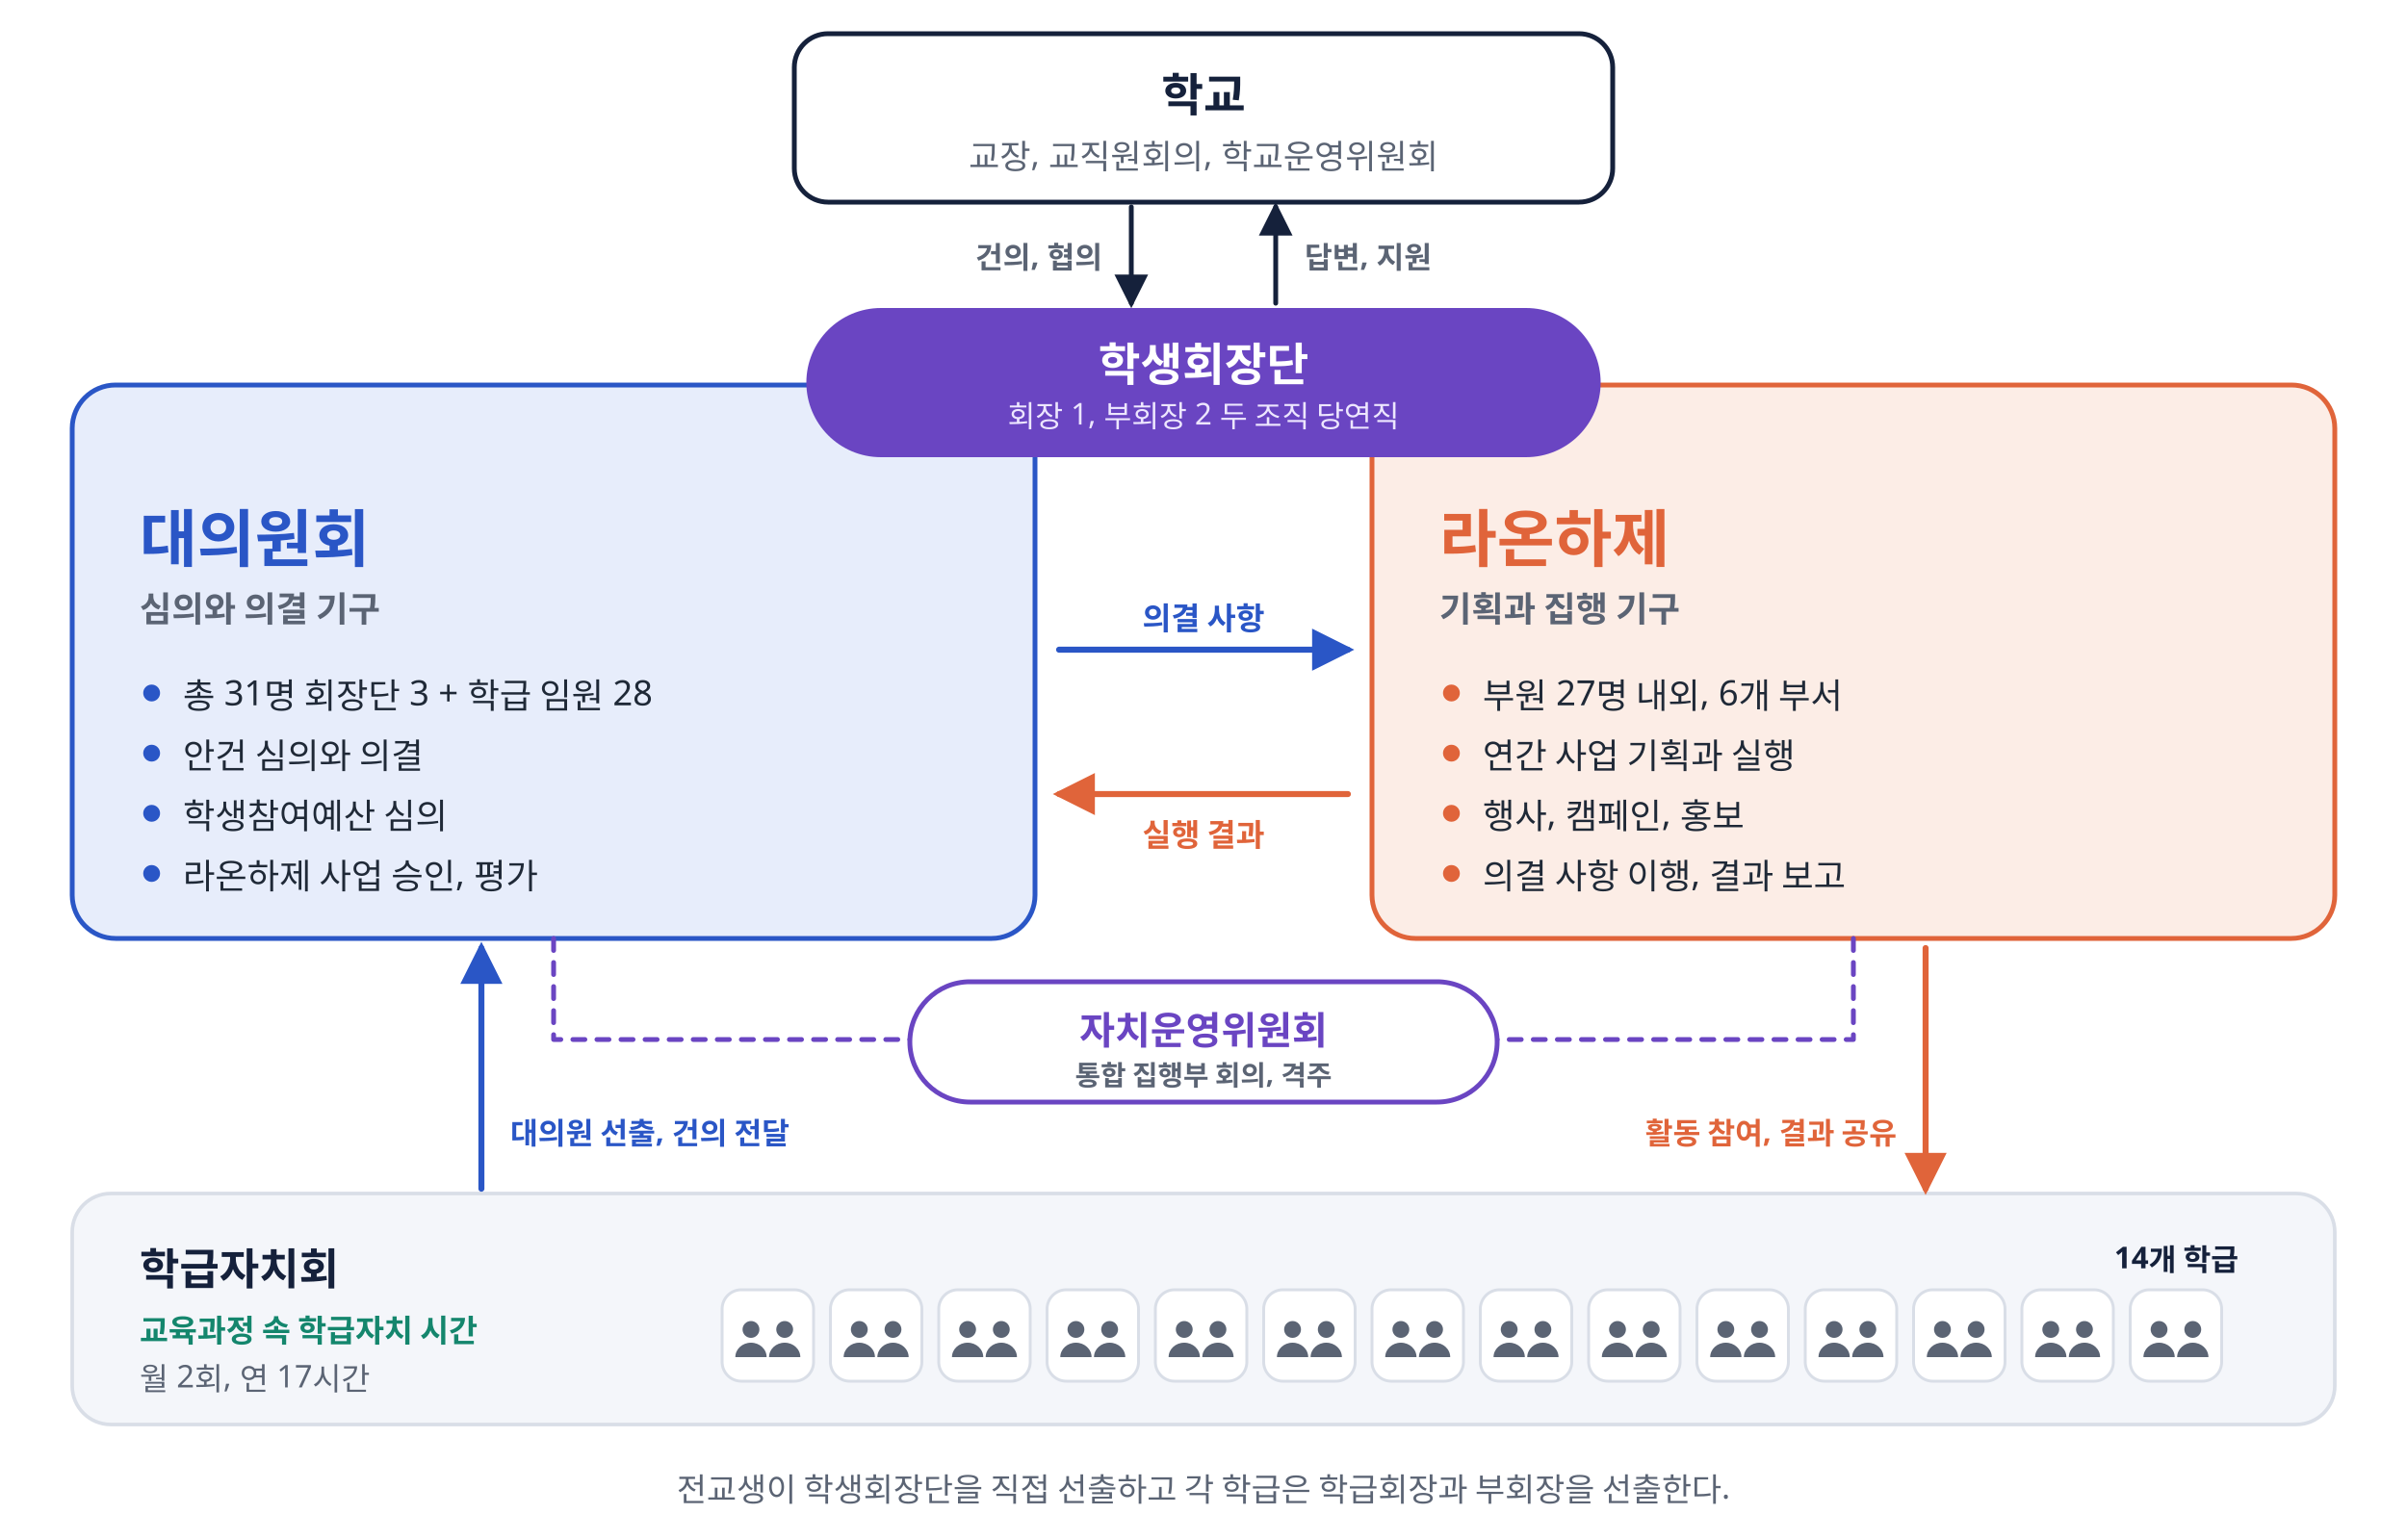
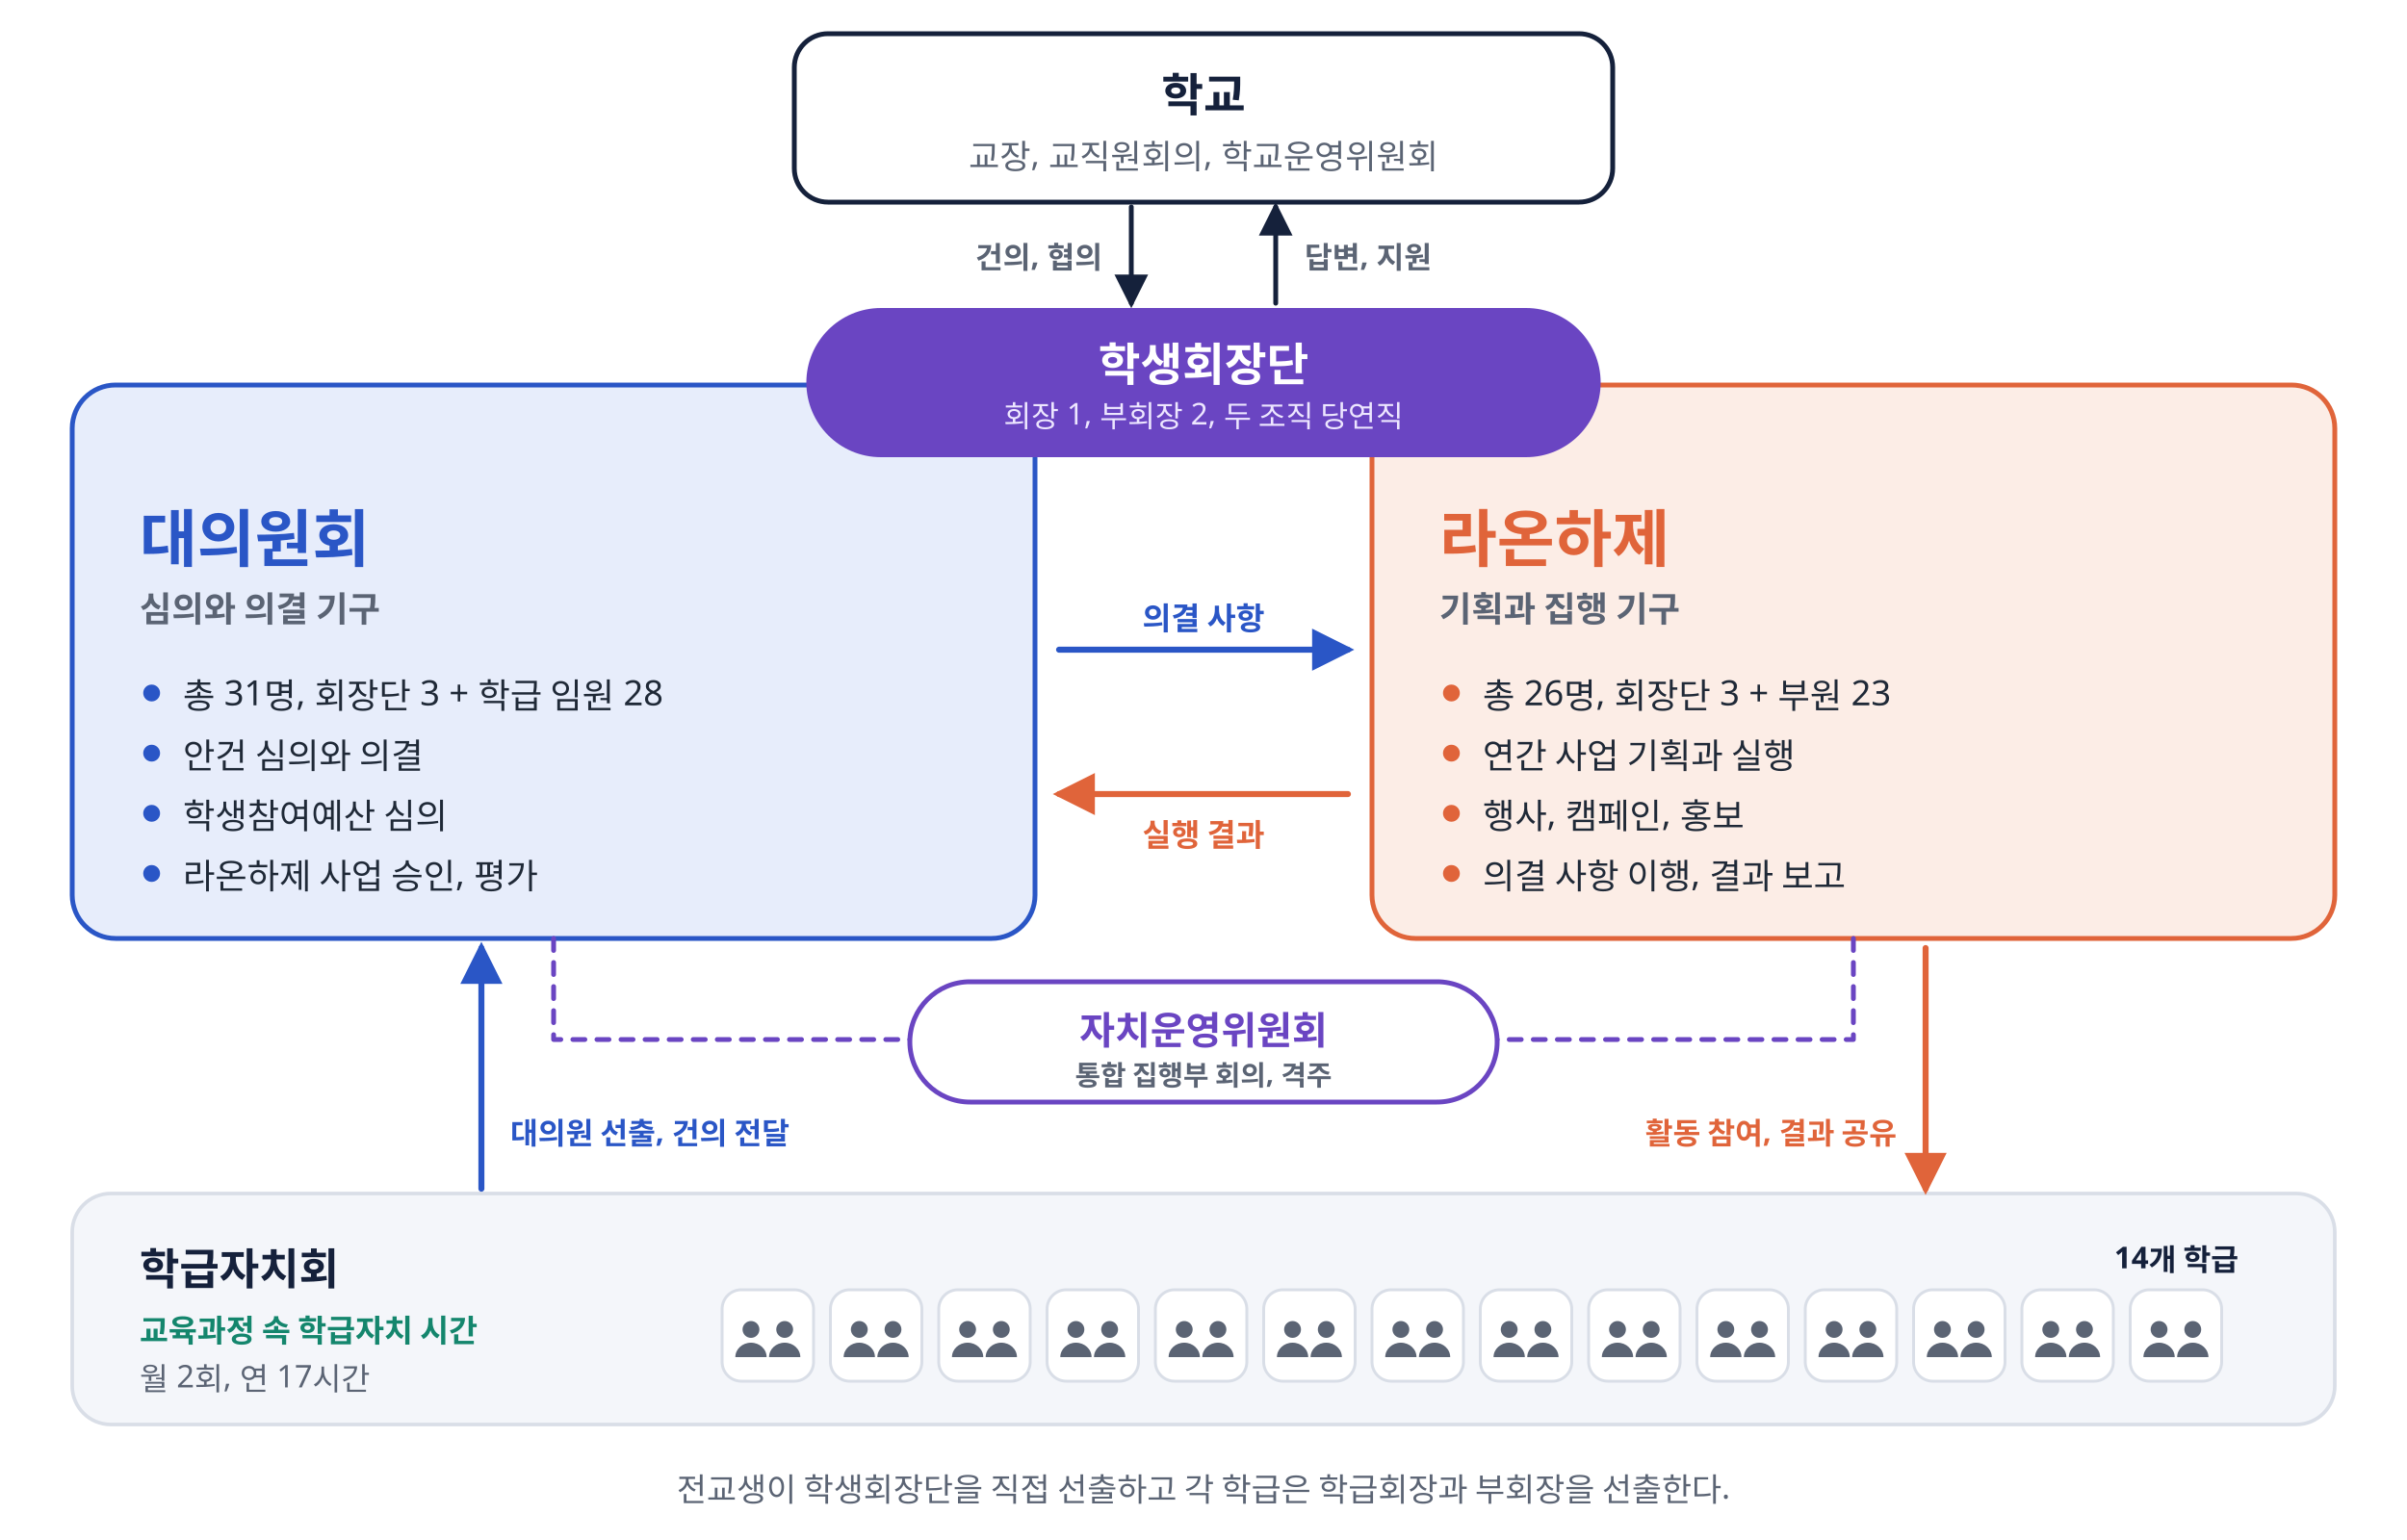
<svg xmlns="http://www.w3.org/2000/svg" viewBox="0 0 1000 640" width="1000" height="640" font-family="Pretendard, 'Pretendard Variable', 'Apple SD Gothic Neo', 'Malgun Gothic', sans-serif" role="img" aria-label="학생자치 전체 구조">
  <defs>
    <marker id="ah-muted" viewBox="0 0 10 10" refX="8.5" refY="5" markerWidth="7" markerHeight="7" orient="auto-start-reverse">
      <path d="M0,0 L10,5 L0,10 z" fill="#5B6474" />
    </marker>
    <marker id="ah-del" viewBox="0 0 10 10" refX="8.5" refY="5" markerWidth="7" markerHeight="7" orient="auto-start-reverse">
      <path d="M0,0 L10,5 L0,10 z" fill="#2A56C6" />
    </marker>
    <marker id="ah-raon" viewBox="0 0 10 10" refX="8.5" refY="5" markerWidth="7" markerHeight="7" orient="auto-start-reverse">
      <path d="M0,0 L10,5 L0,10 z" fill="#E0643A" />
    </marker>
    <marker id="ah-lead" viewBox="0 0 10 10" refX="8.5" refY="5" markerWidth="7" markerHeight="7" orient="auto-start-reverse">
      <path d="M0,0 L10,5 L0,10 z" fill="#6A45C2" />
    </marker>
    <marker id="ah-ink" viewBox="0 0 10 10" refX="8.5" refY="5" markerWidth="7" markerHeight="7" orient="auto-start-reverse">
      <path d="M0,0 L10,5 L0,10 z" fill="#15213B" />
    </marker>
    <marker id="ah-ok" viewBox="0 0 10 10" refX="8.5" refY="5" markerWidth="7" markerHeight="7" orient="auto-start-reverse">
      <path d="M0,0 L10,5 L0,10 z" fill="#14866D" />
    </marker>
    <marker id="ah-gold" viewBox="0 0 10 10" refX="8.5" refY="5" markerWidth="7" markerHeight="7" orient="auto-start-reverse">
      <path d="M0,0 L10,5 L0,10 z" fill="#C4A26A" />
    </marker>
  </defs>
  <rect width="1000" height="640" fill="#fff" />
  <rect x="330" y="14" width="340" height="70" rx="14" fill="#fff" stroke="#15213B" stroke-width="2" />
-   <text x="500" y="38" font-size="19" font-weight="800" fill="#15213B" text-anchor="middle" dominant-baseline="central">학교</text>
-   <text x="500" y="64" font-size="14" font-weight="500" fill="#5B6474" text-anchor="middle" dominant-baseline="central">교장, 교직원회의, 학교운영위원회</text>
+   <text x="500" y="38" font-size="19" font-weight="800" fill="#15213B" text-anchor="middle" dominant-baseline="central" style="white-space:pre">학교</text>
+   <text x="500" y="64" font-size="14" font-weight="500" fill="#5B6474" text-anchor="middle" dominant-baseline="central" style="white-space:pre">교장, 교직원회의, 학교운영위원회</text>
  <line x1="470" y1="86" x2="470" y2="126" stroke="#15213B" stroke-width="2" stroke-linecap="round" marker-end="url(#ah-ink)" />
  <line x1="530" y1="126" x2="530" y2="86" stroke="#15213B" stroke-width="2" stroke-linecap="round" marker-end="url(#ah-ink)" />
-   <text x="458" y="106" font-size="12.5" font-weight="600" fill="#5B6474" text-anchor="end" dominant-baseline="central">건의, 협의</text>
-   <text x="542" y="106" font-size="12.5" font-weight="600" fill="#5B6474" text-anchor="start" dominant-baseline="central">답변, 지원</text>
+   <text x="458" y="106" font-size="12.5" font-weight="600" fill="#5B6474" text-anchor="end" dominant-baseline="central" style="white-space:pre">건의, 협의</text>
+   <text x="542" y="106" font-size="12.5" font-weight="600" fill="#5B6474" text-anchor="start" dominant-baseline="central" style="white-space:pre">답변, 지원</text>
  <rect x="30" y="160" width="400" height="230" rx="18" fill="#E7EDFB" stroke="#2A56C6" stroke-width="2" />
-   <text x="58" y="222" font-size="26" font-weight="800" fill="#2A56C6" text-anchor="start" dominant-baseline="central">대의원회</text>
-   <text x="58" y="252" font-size="14.5" font-weight="600" fill="#5B6474" text-anchor="start" dominant-baseline="central">심의와 의결 기구</text>
+   <text x="58" y="222" font-size="26" font-weight="800" fill="#2A56C6" text-anchor="start" dominant-baseline="central" style="white-space:pre">대의원회</text>
+   <text x="58" y="252" font-size="14.5" font-weight="600" fill="#5B6474" text-anchor="start" dominant-baseline="central" style="white-space:pre">심의와 의결 기구</text>
  <circle cx="63" cy="288" r="3.5" fill="#2A56C6" />
-   <text x="76" y="288" font-size="14.5" font-weight="500" fill="#1F2937" text-anchor="start" dominant-baseline="central">총 31명  회장단 3 + 학급 임원 28</text>
+   <text x="76" y="288" font-size="14.5" font-weight="500" fill="#1F2937" text-anchor="start" dominant-baseline="central" style="white-space:pre">총 31명, 회장단 3 + 학급 임원 28</text>
  <circle cx="63" cy="313" r="3.5" fill="#2A56C6" />
-   <text x="76" y="313" font-size="14.5" font-weight="500" fill="#1F2937" text-anchor="start" dominant-baseline="central">안건 심의와 의결</text>
+   <text x="76" y="313" font-size="14.5" font-weight="500" fill="#1F2937" text-anchor="start" dominant-baseline="central" style="white-space:pre">안건 심의와 의결</text>
  <circle cx="63" cy="338" r="3.5" fill="#2A56C6" />
-   <text x="76" y="338" font-size="14.5" font-weight="500" fill="#1F2937" text-anchor="start" dominant-baseline="central">학생참여예산 심의</text>
+   <text x="76" y="338" font-size="14.5" font-weight="500" fill="#1F2937" text-anchor="start" dominant-baseline="central" style="white-space:pre">학생참여예산 심의</text>
  <circle cx="63" cy="363" r="3.5" fill="#2A56C6" />
-   <text x="76" y="363" font-size="14.5" font-weight="500" fill="#1F2937" text-anchor="start" dominant-baseline="central">라온하제 사업 승인, 평가</text>
+   <text x="76" y="363" font-size="14.5" font-weight="500" fill="#1F2937" text-anchor="start" dominant-baseline="central" style="white-space:pre">라온하제 사업 승인, 평가</text>
  <rect x="570" y="160" width="400" height="230" rx="18" fill="#FCEDE6" stroke="#E0643A" stroke-width="2" />
-   <text x="598" y="222" font-size="26" font-weight="800" fill="#E0643A" text-anchor="start" dominant-baseline="central">라온하제</text>
-   <text x="598" y="252" font-size="14.5" font-weight="600" fill="#5B6474" text-anchor="start" dominant-baseline="central">기획과 집행 기구</text>
+   <text x="598" y="222" font-size="26" font-weight="800" fill="#E0643A" text-anchor="start" dominant-baseline="central" style="white-space:pre">라온하제</text>
+   <text x="598" y="252" font-size="14.5" font-weight="600" fill="#5B6474" text-anchor="start" dominant-baseline="central" style="white-space:pre">기획과 집행 기구</text>
  <circle cx="603" cy="288" r="3.5" fill="#E0643A" />
-   <text x="616" y="288" font-size="14.5" font-weight="500" fill="#1F2937" text-anchor="start" dominant-baseline="central">부원 27명 내외, 6개 부서</text>
+   <text x="616" y="288" font-size="14.5" font-weight="500" fill="#1F2937" text-anchor="start" dominant-baseline="central" style="white-space:pre">총 26명, 회장단 3 + 부원 23</text>
  <circle cx="603" cy="313" r="3.5" fill="#E0643A" />
-   <text x="616" y="313" font-size="14.5" font-weight="500" fill="#1F2937" text-anchor="start" dominant-baseline="central">연간 사업 기획과 실행</text>
+   <text x="616" y="313" font-size="14.5" font-weight="500" fill="#1F2937" text-anchor="start" dominant-baseline="central" style="white-space:pre">연간 사업 기획과 실행</text>
  <circle cx="603" cy="338" r="3.5" fill="#E0643A" />
-   <text x="616" y="338" font-size="14.5" font-weight="500" fill="#1F2937" text-anchor="start" dominant-baseline="central">행사, 캠페인, 홍보</text>
+   <text x="616" y="338" font-size="14.5" font-weight="500" fill="#1F2937" text-anchor="start" dominant-baseline="central" style="white-space:pre">행사, 캠페인, 홍보</text>
  <circle cx="603" cy="363" r="3.5" fill="#E0643A" />
-   <text x="616" y="363" font-size="14.5" font-weight="500" fill="#1F2937" text-anchor="start" dominant-baseline="central">의결 사항 이행, 결과 보고</text>
+   <text x="616" y="363" font-size="14.5" font-weight="500" fill="#1F2937" text-anchor="start" dominant-baseline="central" style="white-space:pre">의결 사항 이행, 결과 보고</text>
  <rect x="335" y="128" width="330" height="62" rx="31" fill="#6A45C2" stroke="none" stroke-width="1.5" />
-   <text x="500" y="150" font-size="19" font-weight="800" fill="#fff" text-anchor="middle" dominant-baseline="central">학생회장단</text>
-   <text x="500" y="172" font-size="12.5" font-weight="500" fill="#EDE6FF" text-anchor="middle" dominant-baseline="central">회장 1, 부회장 2  두 조직 당연직</text>
+   <text x="500" y="150" font-size="19" font-weight="800" fill="#fff" text-anchor="middle" dominant-baseline="central" style="white-space:pre">학생회장단</text>
+   <text x="500" y="172" font-size="12.5" font-weight="500" fill="#EDE6FF" text-anchor="middle" dominant-baseline="central" style="white-space:pre">회장 1, 부회장 2, 두 조직 당연직</text>
  <line x1="440" y1="270" x2="560" y2="270" stroke="#2A56C6" stroke-width="2.5" stroke-linecap="round" marker-end="url(#ah-del)" />
-   <text x="500" y="256" font-size="13" font-weight="700" fill="#2A56C6" text-anchor="middle" dominant-baseline="central">의결 사항</text>
+   <text x="500" y="256" font-size="13" font-weight="700" fill="#2A56C6" text-anchor="middle" dominant-baseline="central" style="white-space:pre">의결 사항</text>
  <line x1="560" y1="330" x2="440" y2="330" stroke="#E0643A" stroke-width="2.5" stroke-linecap="round" marker-end="url(#ah-raon)" />
-   <text x="500" y="346" font-size="13" font-weight="700" fill="#E0643A" text-anchor="middle" dominant-baseline="central">실행 결과</text>
+   <text x="500" y="346" font-size="13" font-weight="700" fill="#E0643A" text-anchor="middle" dominant-baseline="central" style="white-space:pre">실행 결과</text>
  <path d="M230,390 L230,432 L378,432" stroke="#6A45C2" stroke-width="2" fill="none" stroke-linecap="round" stroke-linejoin="round" stroke-dasharray="5 5" />
  <path d="M770,390 L770,432 L622,432" stroke="#6A45C2" stroke-width="2" fill="none" stroke-linecap="round" stroke-linejoin="round" stroke-dasharray="5 5" />
  <rect x="378" y="408" width="244" height="50" rx="25" fill="#fff" stroke="#6A45C2" stroke-width="2" />
-   <text x="500" y="427" font-size="16" font-weight="800" fill="#6A45C2" text-anchor="middle" dominant-baseline="central">자치운영위원회</text>
-   <text x="500" y="446" font-size="11.5" font-weight="600" fill="#5B6474" text-anchor="middle" dominant-baseline="central">통합 집행부 회의, 격주</text>
+   <text x="500" y="427" font-size="16" font-weight="800" fill="#6A45C2" text-anchor="middle" dominant-baseline="central" style="white-space:pre">자치운영위원회</text>
+   <text x="500" y="446" font-size="11.5" font-weight="600" fill="#5B6474" text-anchor="middle" dominant-baseline="central" style="white-space:pre">통합 집행부 회의, 격주</text>
  <rect x="30" y="496" width="940" height="96" rx="16" fill="#F4F6FA" stroke="#D9DEE7" stroke-width="1.5" />
-   <text x="58" y="526" font-size="18" font-weight="800" fill="#15213B" text-anchor="start" dominant-baseline="central">학급자치회</text>
-   <text x="58" y="552" font-size="13" font-weight="600" fill="#14866D" text-anchor="start" dominant-baseline="central">교육과정 속 학급자치 시간</text>
-   <text x="58" y="572" font-size="13" font-weight="500" fill="#5B6474" text-anchor="start" dominant-baseline="central">월 2회, 연 17시간</text>
-   <text x="930" y="522" font-size="12.5" font-weight="700" fill="#15213B" text-anchor="end" dominant-baseline="central">14개 학급</text>
+   <text x="58" y="526" font-size="18" font-weight="800" fill="#15213B" text-anchor="start" dominant-baseline="central" style="white-space:pre">학급자치회</text>
+   <text x="58" y="552" font-size="13" font-weight="600" fill="#14866D" text-anchor="start" dominant-baseline="central" style="white-space:pre">교육과정 속 학급자치 시간</text>
+   <text x="58" y="572" font-size="13" font-weight="500" fill="#5B6474" text-anchor="start" dominant-baseline="central" style="white-space:pre">월 2회, 연 17시간</text>
+   <text x="930" y="522" font-size="12.5" font-weight="700" fill="#15213B" text-anchor="end" dominant-baseline="central" style="white-space:pre">14개 학급</text>
  <rect x="300" y="536" width="38" height="38" rx="8" fill="#fff" stroke="#D9DEE7" stroke-width="1.2" />
  <circle cx="312" cy="552.5" r="3.5" fill="#5B6474" />
  <path d="M305.5,564.0 a6.5,6.0 0 0 1 13.0,0 z" fill="#5B6474" />
  <circle cx="326" cy="552.5" r="3.5" fill="#5B6474" />
  <path d="M319.5,564.0 a6.5,6.0 0 0 1 13.0,0 z" fill="#5B6474" />
  <rect x="345" y="536" width="38" height="38" rx="8" fill="#fff" stroke="#D9DEE7" stroke-width="1.2" />
  <circle cx="357" cy="552.5" r="3.5" fill="#5B6474" />
  <path d="M350.5,564.0 a6.5,6.0 0 0 1 13.0,0 z" fill="#5B6474" />
  <circle cx="371" cy="552.5" r="3.5" fill="#5B6474" />
  <path d="M364.5,564.0 a6.5,6.0 0 0 1 13.0,0 z" fill="#5B6474" />
  <rect x="390" y="536" width="38" height="38" rx="8" fill="#fff" stroke="#D9DEE7" stroke-width="1.2" />
  <circle cx="402" cy="552.5" r="3.5" fill="#5B6474" />
  <path d="M395.5,564.0 a6.5,6.0 0 0 1 13.0,0 z" fill="#5B6474" />
  <circle cx="416" cy="552.5" r="3.5" fill="#5B6474" />
  <path d="M409.5,564.0 a6.5,6.0 0 0 1 13.0,0 z" fill="#5B6474" />
  <rect x="435" y="536" width="38" height="38" rx="8" fill="#fff" stroke="#D9DEE7" stroke-width="1.2" />
  <circle cx="447" cy="552.5" r="3.5" fill="#5B6474" />
  <path d="M440.5,564.0 a6.5,6.0 0 0 1 13.0,0 z" fill="#5B6474" />
  <circle cx="461" cy="552.5" r="3.5" fill="#5B6474" />
  <path d="M454.5,564.0 a6.5,6.0 0 0 1 13.0,0 z" fill="#5B6474" />
  <rect x="480" y="536" width="38" height="38" rx="8" fill="#fff" stroke="#D9DEE7" stroke-width="1.2" />
  <circle cx="492" cy="552.5" r="3.5" fill="#5B6474" />
  <path d="M485.5,564.0 a6.5,6.0 0 0 1 13.0,0 z" fill="#5B6474" />
  <circle cx="506" cy="552.5" r="3.5" fill="#5B6474" />
  <path d="M499.5,564.0 a6.5,6.0 0 0 1 13.0,0 z" fill="#5B6474" />
  <rect x="525" y="536" width="38" height="38" rx="8" fill="#fff" stroke="#D9DEE7" stroke-width="1.2" />
  <circle cx="537" cy="552.5" r="3.5" fill="#5B6474" />
  <path d="M530.5,564.0 a6.5,6.0 0 0 1 13.0,0 z" fill="#5B6474" />
  <circle cx="551" cy="552.5" r="3.5" fill="#5B6474" />
  <path d="M544.5,564.0 a6.5,6.0 0 0 1 13.0,0 z" fill="#5B6474" />
  <rect x="570" y="536" width="38" height="38" rx="8" fill="#fff" stroke="#D9DEE7" stroke-width="1.2" />
  <circle cx="582" cy="552.5" r="3.5" fill="#5B6474" />
  <path d="M575.5,564.0 a6.5,6.0 0 0 1 13.0,0 z" fill="#5B6474" />
  <circle cx="596" cy="552.5" r="3.5" fill="#5B6474" />
  <path d="M589.5,564.0 a6.5,6.0 0 0 1 13.0,0 z" fill="#5B6474" />
  <rect x="615" y="536" width="38" height="38" rx="8" fill="#fff" stroke="#D9DEE7" stroke-width="1.2" />
  <circle cx="627" cy="552.5" r="3.5" fill="#5B6474" />
  <path d="M620.5,564.0 a6.5,6.0 0 0 1 13.0,0 z" fill="#5B6474" />
  <circle cx="641" cy="552.5" r="3.5" fill="#5B6474" />
  <path d="M634.5,564.0 a6.5,6.0 0 0 1 13.0,0 z" fill="#5B6474" />
  <rect x="660" y="536" width="38" height="38" rx="8" fill="#fff" stroke="#D9DEE7" stroke-width="1.2" />
  <circle cx="672" cy="552.5" r="3.5" fill="#5B6474" />
  <path d="M665.5,564.0 a6.5,6.0 0 0 1 13.0,0 z" fill="#5B6474" />
  <circle cx="686" cy="552.5" r="3.5" fill="#5B6474" />
  <path d="M679.5,564.0 a6.5,6.0 0 0 1 13.0,0 z" fill="#5B6474" />
  <rect x="705" y="536" width="38" height="38" rx="8" fill="#fff" stroke="#D9DEE7" stroke-width="1.2" />
  <circle cx="717" cy="552.5" r="3.5" fill="#5B6474" />
  <path d="M710.5,564.0 a6.5,6.0 0 0 1 13.0,0 z" fill="#5B6474" />
  <circle cx="731" cy="552.5" r="3.5" fill="#5B6474" />
  <path d="M724.5,564.0 a6.5,6.0 0 0 1 13.0,0 z" fill="#5B6474" />
  <rect x="750" y="536" width="38" height="38" rx="8" fill="#fff" stroke="#D9DEE7" stroke-width="1.2" />
  <circle cx="762" cy="552.5" r="3.5" fill="#5B6474" />
  <path d="M755.5,564.0 a6.5,6.0 0 0 1 13.0,0 z" fill="#5B6474" />
  <circle cx="776" cy="552.5" r="3.5" fill="#5B6474" />
  <path d="M769.5,564.0 a6.5,6.0 0 0 1 13.0,0 z" fill="#5B6474" />
  <rect x="795" y="536" width="38" height="38" rx="8" fill="#fff" stroke="#D9DEE7" stroke-width="1.2" />
  <circle cx="807" cy="552.5" r="3.5" fill="#5B6474" />
  <path d="M800.5,564.0 a6.5,6.0 0 0 1 13.0,0 z" fill="#5B6474" />
  <circle cx="821" cy="552.5" r="3.5" fill="#5B6474" />
  <path d="M814.5,564.0 a6.5,6.0 0 0 1 13.0,0 z" fill="#5B6474" />
  <rect x="840" y="536" width="38" height="38" rx="8" fill="#fff" stroke="#D9DEE7" stroke-width="1.2" />
  <circle cx="852" cy="552.5" r="3.5" fill="#5B6474" />
  <path d="M845.5,564.0 a6.5,6.0 0 0 1 13.0,0 z" fill="#5B6474" />
  <circle cx="866" cy="552.5" r="3.5" fill="#5B6474" />
  <path d="M859.5,564.0 a6.5,6.0 0 0 1 13.0,0 z" fill="#5B6474" />
  <rect x="885" y="536" width="38" height="38" rx="8" fill="#fff" stroke="#D9DEE7" stroke-width="1.2" />
  <circle cx="897" cy="552.5" r="3.5" fill="#5B6474" />
  <path d="M890.5,564.0 a6.5,6.0 0 0 1 13.0,0 z" fill="#5B6474" />
  <circle cx="911" cy="552.5" r="3.5" fill="#5B6474" />
  <path d="M904.5,564.0 a6.5,6.0 0 0 1 13.0,0 z" fill="#5B6474" />
  <line x1="200" y1="494" x2="200" y2="394" stroke="#2A56C6" stroke-width="2.5" stroke-linecap="round" marker-end="url(#ah-del)" />
-   <text x="212" y="470" font-size="12.5" font-weight="700" fill="#2A56C6" text-anchor="start" dominant-baseline="central">대의원 선출, 건의 전달</text>
+   <text x="212" y="470" font-size="12.5" font-weight="700" fill="#2A56C6" text-anchor="start" dominant-baseline="central" style="white-space:pre">대의원 선출, 건의 전달</text>
  <line x1="800" y1="394" x2="800" y2="494" stroke="#E0643A" stroke-width="2.5" stroke-linecap="round" marker-end="url(#ah-raon)" />
-   <text x="788" y="470" font-size="12.5" font-weight="700" fill="#E0643A" text-anchor="end" dominant-baseline="central">활동 참여, 결과 공유</text>
-   <text x="500" y="618" font-size="13.5" font-weight="500" fill="#5B6474" text-anchor="middle" dominant-baseline="central">전교생이 학생회장단을 직접 선출하고 각 학급은 학급회장과 부회장을 선출한다.</text>
+   <text x="788" y="470" font-size="12.5" font-weight="700" fill="#E0643A" text-anchor="end" dominant-baseline="central" style="white-space:pre">활동 참여, 결과 공유</text>
+   <text x="500" y="618" font-size="13.5" font-weight="500" fill="#5B6474" text-anchor="middle" dominant-baseline="central" style="white-space:pre">전교생이 학생회장단을 직접 선출하고 각 학급은 학급회장과 부회장을 선출한다.</text>
</svg>
